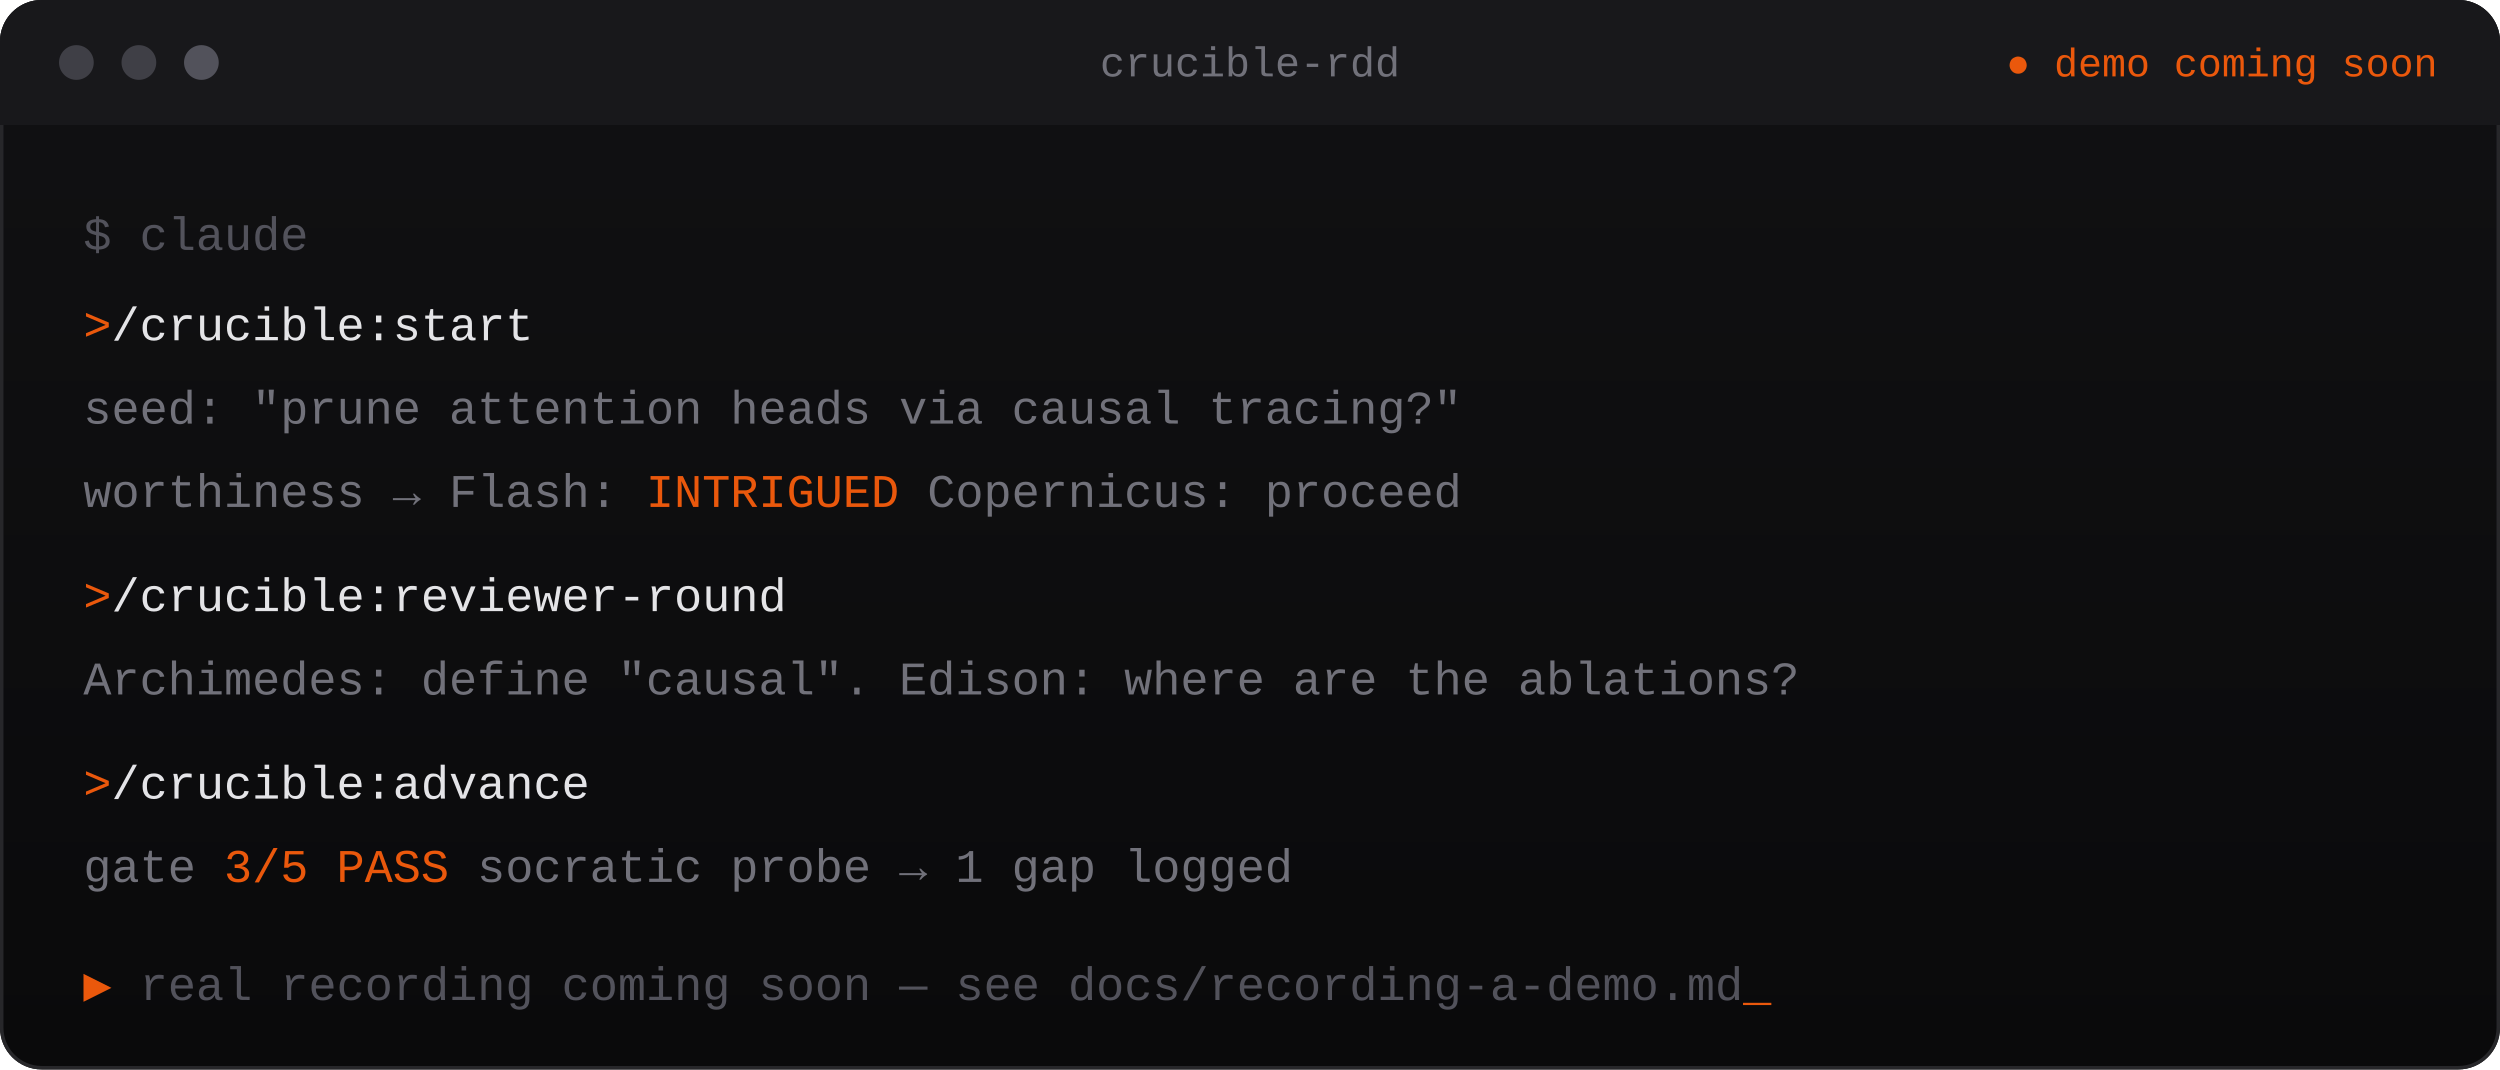
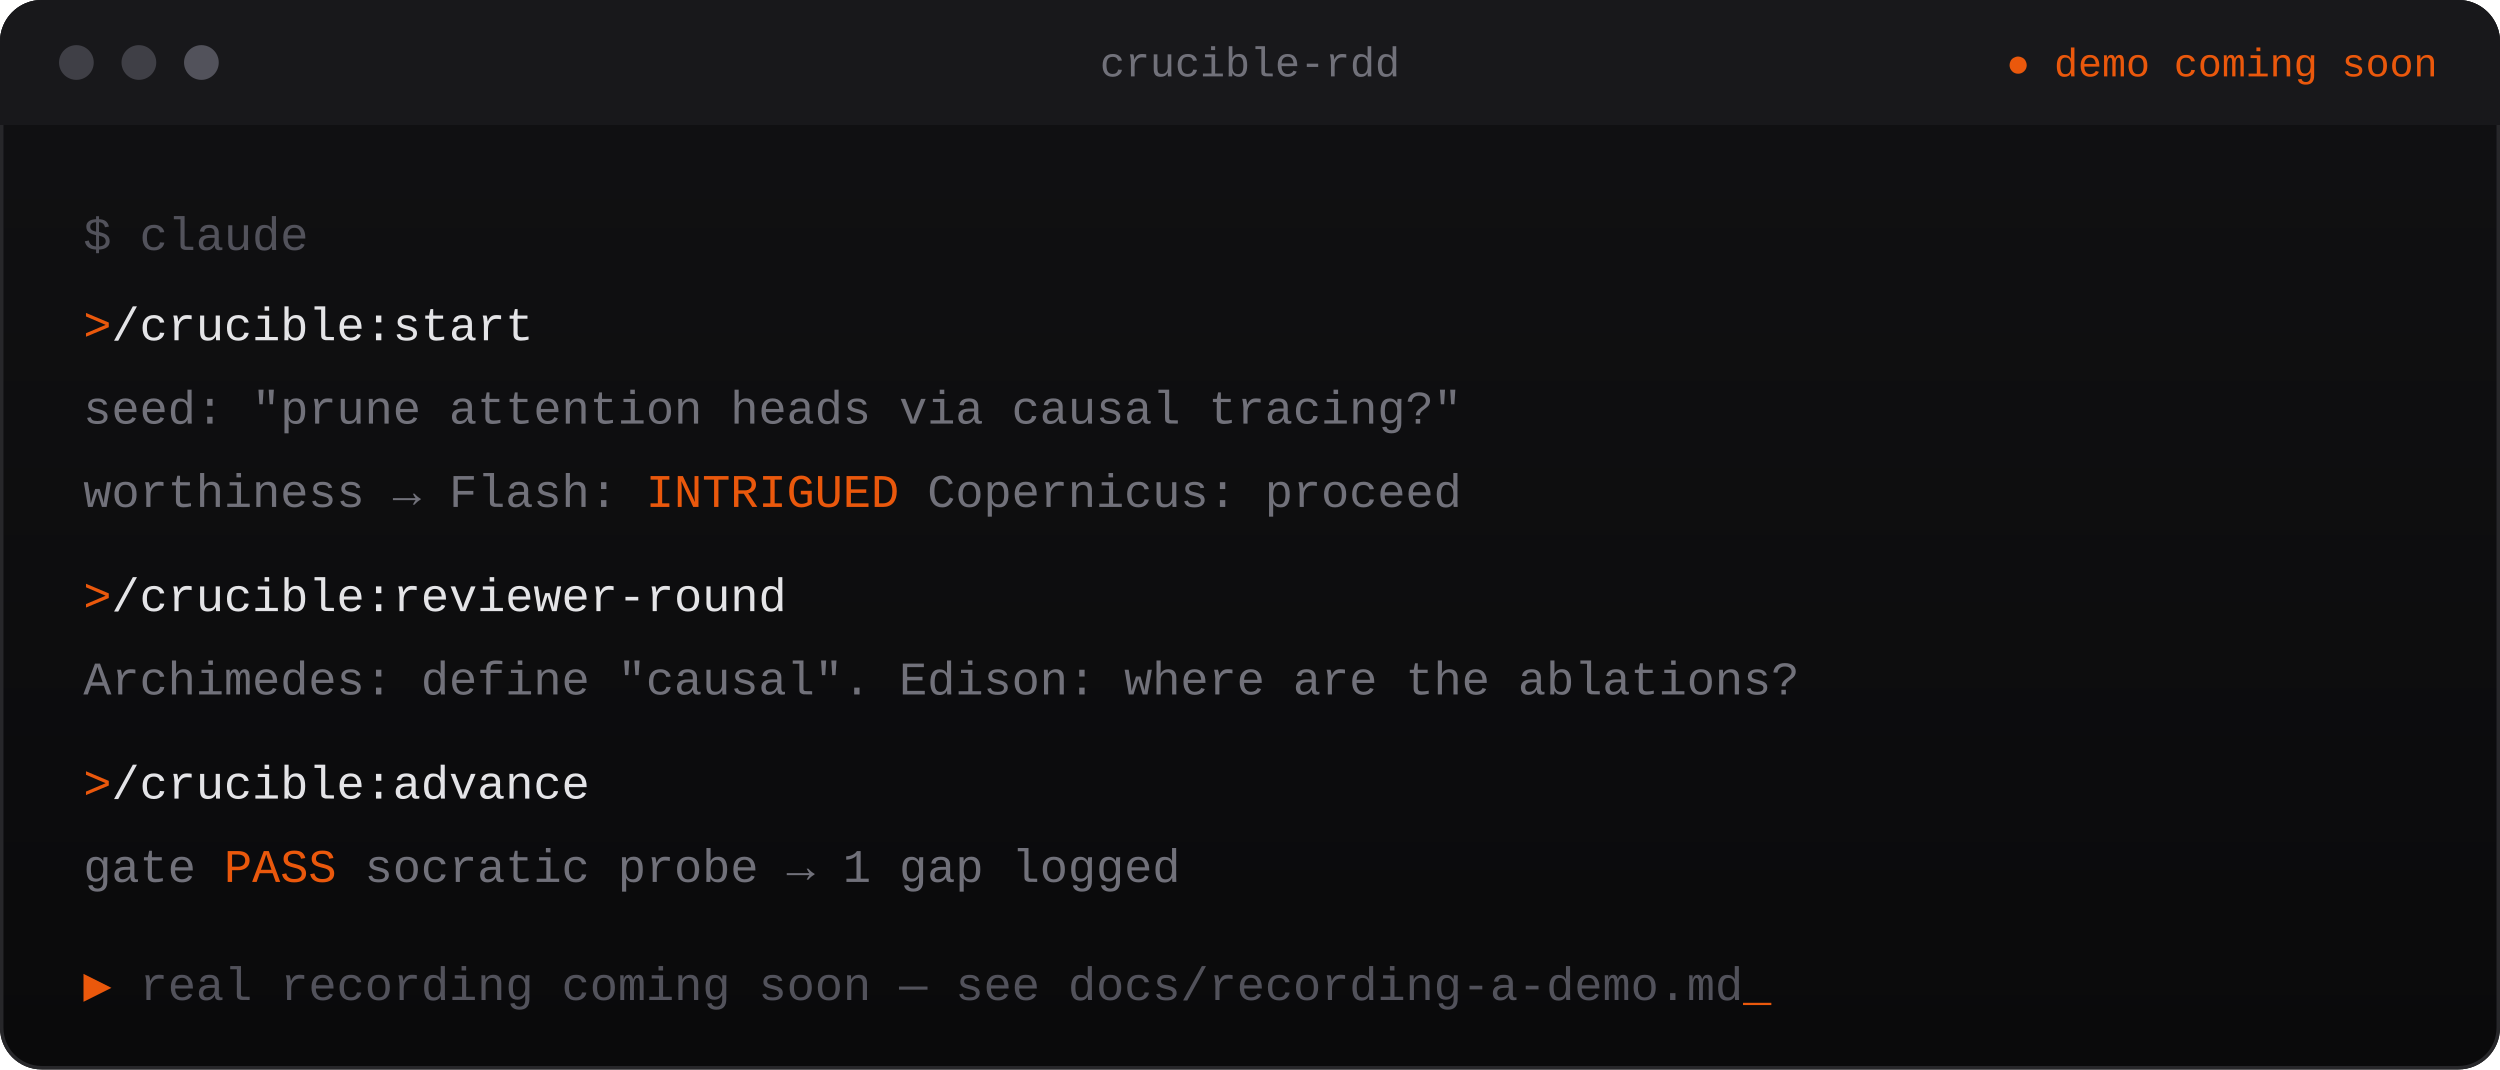
<svg xmlns="http://www.w3.org/2000/svg" width="720" height="308" viewBox="0 0 720 308" role="img" aria-label="Crucible demo — recording coming soon">
  <defs>
    <linearGradient id="term" x1="0" y1="0" x2="0" y2="1">
      <stop offset="0" stop-color="#111113" />
      <stop offset="1" stop-color="#0a0a0b" />
    </linearGradient>
  </defs>
  <rect x="0" y="0" width="720" height="308" rx="12" fill="url(#term)" />
  <rect x="0.5" y="0.5" width="719" height="307" rx="11.5" fill="none" stroke="#27272a" />
  <rect x="0" y="0" width="720" height="36" rx="12" fill="#18181b" />
  <rect x="0" y="24" width="720" height="12" fill="#18181b" />
  <circle cx="22" cy="18" r="5" fill="#3f3f46" />
  <circle cx="40" cy="18" r="5" fill="#3f3f46" />
  <circle cx="58" cy="18" r="5" fill="#52525b" />
  <text x="360" y="22" text-anchor="middle" font-family="'IBM Plex Mono','Courier New',monospace" font-size="12" fill="#71717a">crucible-rdd</text>
  <text x="702" y="22" text-anchor="end" font-family="'IBM Plex Mono','Courier New',monospace" font-size="11.5" fill="#ea580c">● demo coming soon</text>
  <g font-family="'IBM Plex Mono','Courier New',monospace" font-size="13.5">
    <text x="24" y="72" fill="#52525b">$ claude</text>
    <text x="24" y="98" fill="#e4e4e7">
      <tspan fill="#ea580c">&gt; </tspan>/crucible:start</text>
    <text x="24" y="122" fill="#71717a">  seed: "prune attention heads via causal tracing?"</text>
    <text x="24" y="146" fill="#71717a">  worthiness → Flash: <tspan fill="#ea580c">INTRIGUED</tspan>   Copernicus: proceed</text>
    <text x="24" y="176" fill="#e4e4e7">
      <tspan fill="#ea580c">&gt; </tspan>/crucible:reviewer-round</text>
    <text x="24" y="200" fill="#71717a">  Archimedes: define "causal".   Edison: where are the ablations?</text>
    <text x="24" y="230" fill="#e4e4e7">
      <tspan fill="#ea580c">&gt; </tspan>/crucible:advance</text>
-     <text x="24" y="254" fill="#71717a">  gate <tspan fill="#ea580c">3/5 PASS</tspan>   socratic probe → 1 gap logged</text>
+     <text x="24" y="254" fill="#71717a">  gate <tspan fill="#ea580c">PASS</tspan>   socratic probe → 1 gap logged</text>
    <text x="24" y="288" fill="#52525b">
      <tspan fill="#ea580c">▶</tspan> real recording coming soon — see docs/recording-a-demo.md<tspan fill="#ea580c">_</tspan>
    </text>
  </g>
</svg>
